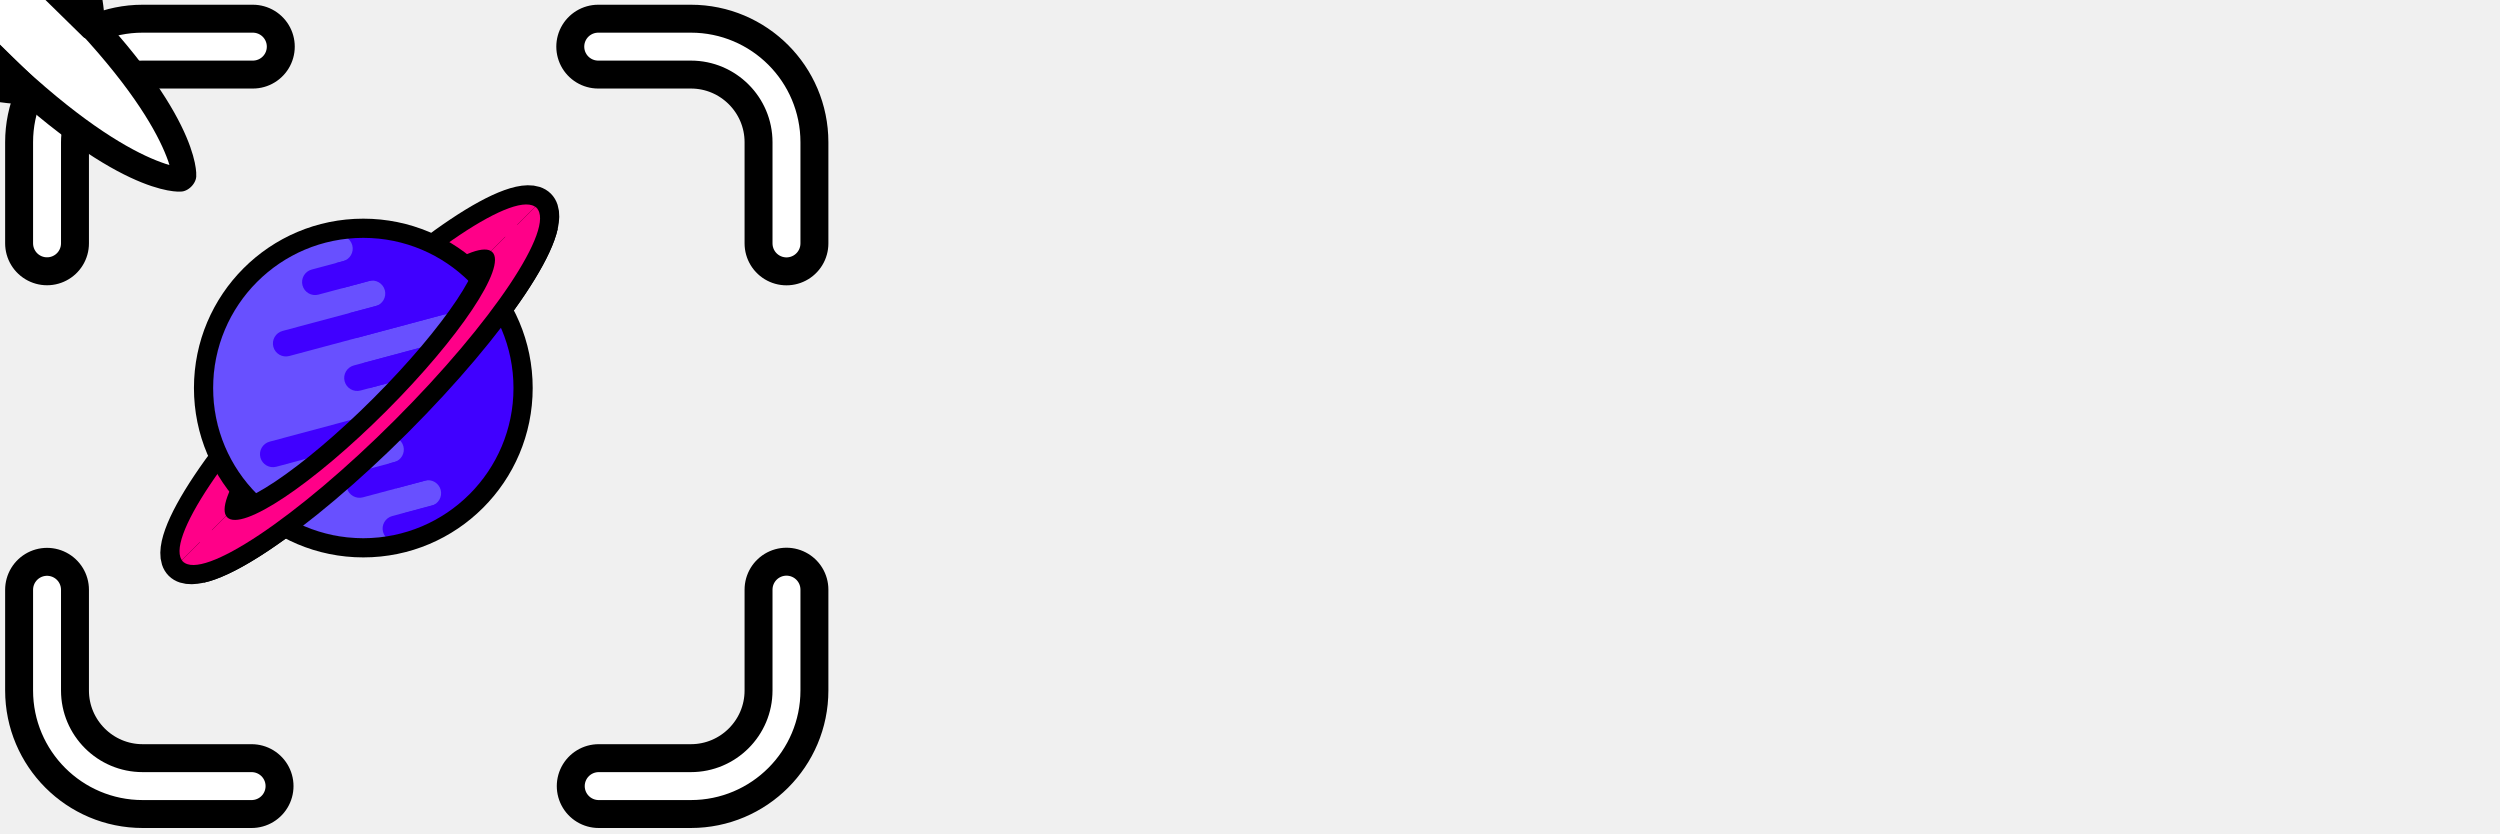
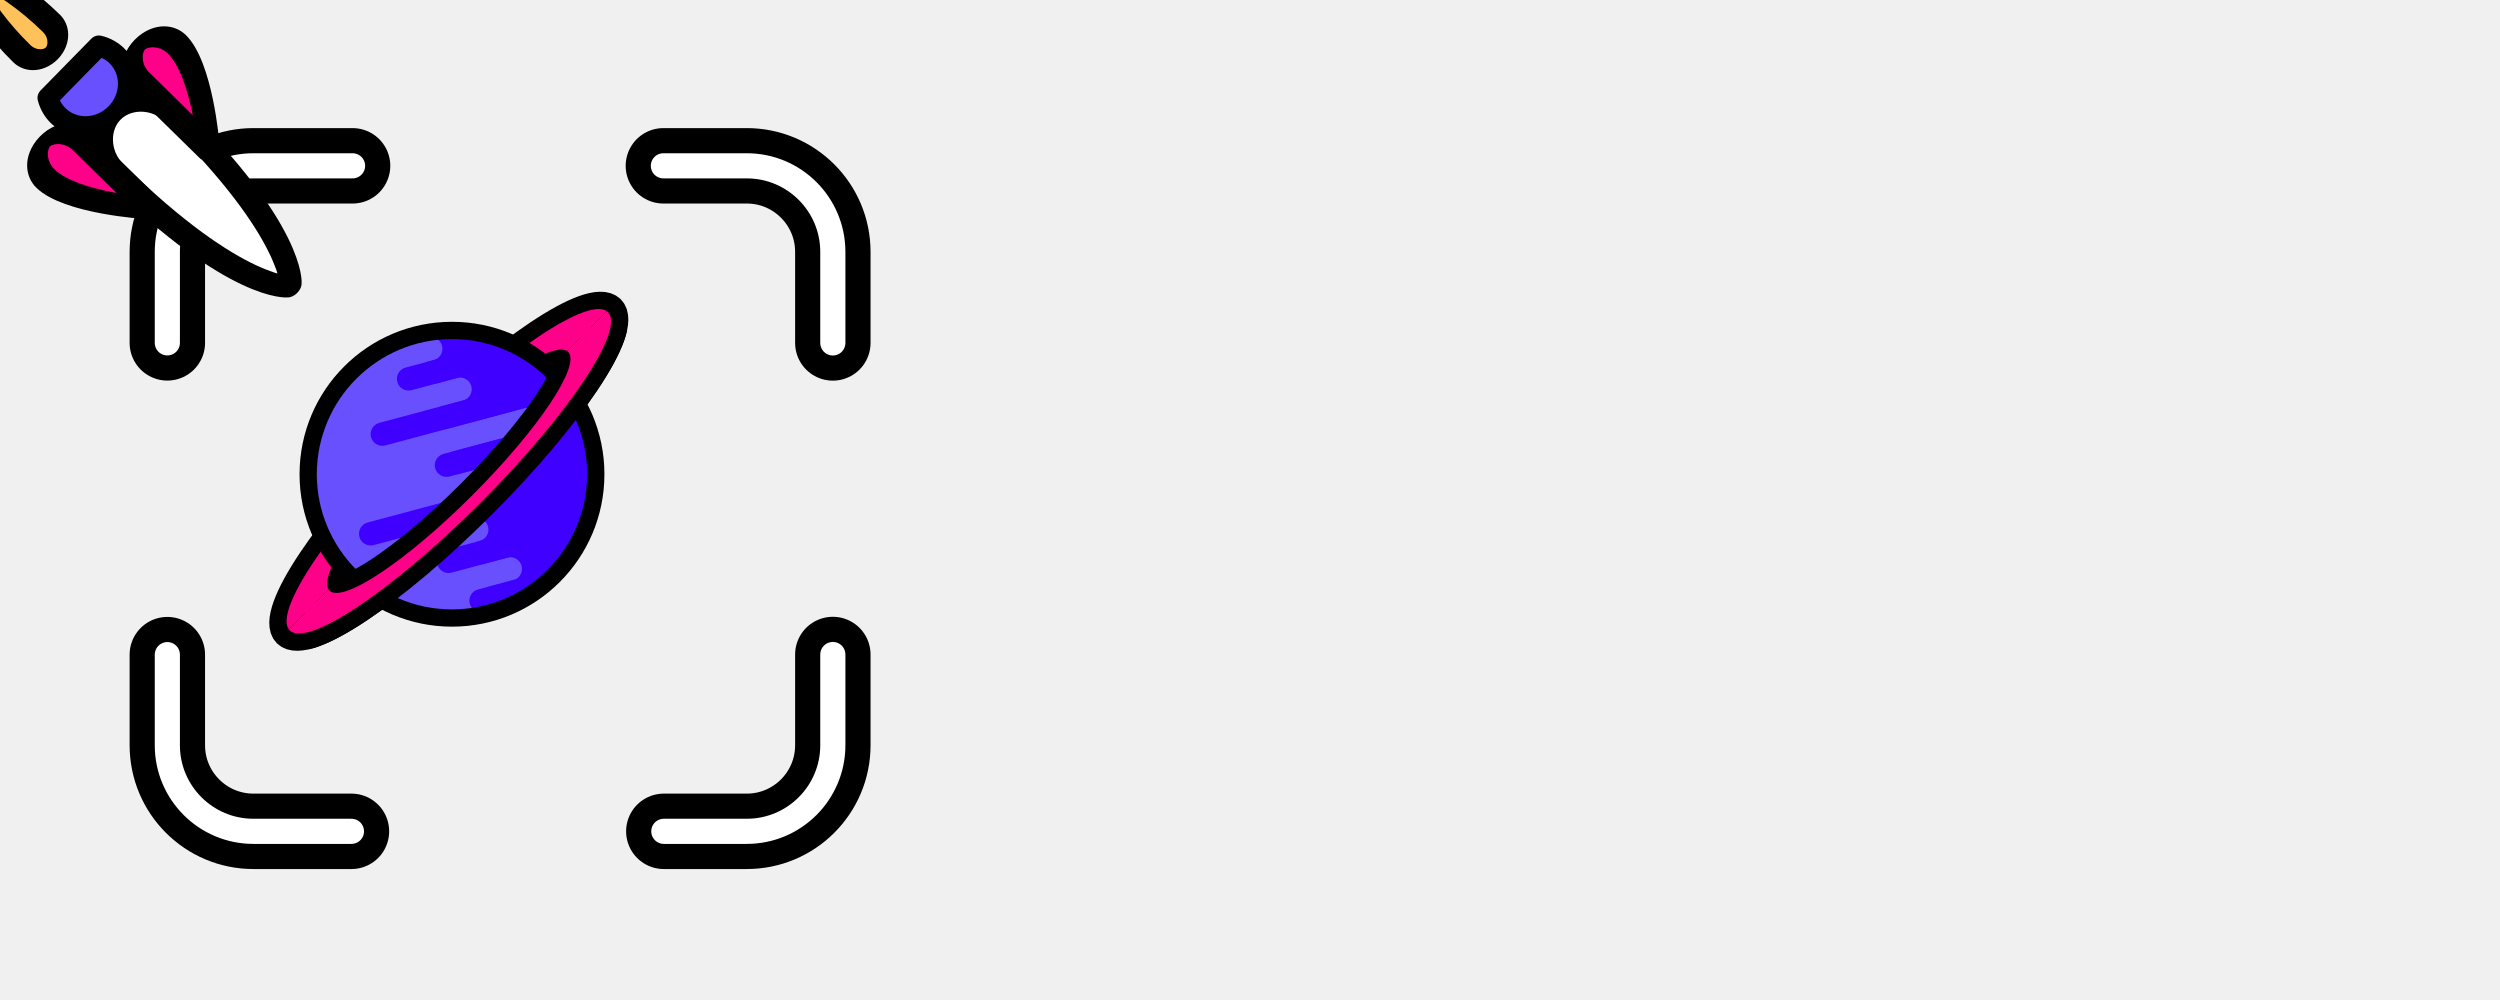
- <svg xmlns="http://www.w3.org/2000/svg" id="eNV8LJcXja21" viewBox="0 0 4500 1500" shape-rendering="geometricPrecision" text-rendering="geometricPrecision" project-id="47d1651bff2f4cfe832946c8a5be3cb8" export-id="50265fec888b4027b9f0845ed763babb" cached="false">
+ <svg xmlns="http://www.w3.org/2000/svg" id="eQiq1YW7EcX1" viewBox="-250 -250 5000 2000" shape-rendering="geometricPrecision" text-rendering="geometricPrecision" project-id="47d1651bff2f4cfe832946c8a5be3cb8" export-id="8a96a91c1ba44faba3ca839e7dad30db" cached="false">
  <style>
        
-         #eNV8LJcXja22 {
-             animation: eNV8LJcXja22_c_o 10000ms linear infinite normal forwards
-         }
- 
-         @keyframes eNV8LJcXja22_c_o {
-             0% {
-                 opacity: 0;
-                 animation-timing-function: step-end
+         #eQiq1YW7EcX2 {
+             animation: eQiq1YW7EcX2_c_o 10000ms linear infinite normal forwards
+         }
+ 
+         @keyframes eQiq1YW7EcX2_c_o {
+             0% {
+                 opacity: 0;
+                 animation-timing-function: step-end
+             }
+ 
+             25% {
+                 opacity: 0;
+                 animation-timing-function: cubic-bezier(0.42, 0, 0.58, 1)
            }

            30% {
                opacity: 1;
                animation-timing-function: step-end
            }

-             67.5% {
+             65% {
+                 opacity: 1;
+                 animation-timing-function: cubic-bezier(0.42, 0, 0.58, 1)
+             }
+ 
+             70% {
+                 opacity: 0;
+                 animation-timing-function: cubic-bezier(0.42, 0, 0.58, 1)
+             }
+ 
+             75% {
                opacity: 0
            }

            100% {
                opacity: 0
            }
        }

-         #eNV8LJcXja236 {
-             animation: eNV8LJcXja236_c_o 10000ms linear infinite normal forwards
-         }
- 
-         @keyframes eNV8LJcXja236_c_o {
-             0% {
-                 opacity: 0;
-                 animation-timing-function: step-end
+         #eQiq1YW7EcX36 {
+             animation: eQiq1YW7EcX36_c_o 10000ms linear infinite normal forwards
+         }
+ 
+         @keyframes eQiq1YW7EcX36_c_o {
+             0% {
+                 opacity: 0;
+                 animation-timing-function: step-end
+             }
+ 
+             15% {
+                 opacity: 0;
+                 animation-timing-function: cubic-bezier(0.42, 0, 0.58, 1)
            }

            20% {
                opacity: 1;
                animation-timing-function: step-end
            }

+             25% {
+                 opacity: 1;
+                 animation-timing-function: cubic-bezier(0.42, 0, 0.58, 1)
+             }
+ 
            30% {
                opacity: 0;
                animation-timing-function: step-end
            }

-             67.5% {
-                 opacity: 1;
-                 animation-timing-function: step-end
+             65% {
+                 opacity: 0;
+                 animation-timing-function: cubic-bezier(0.42, 0, 0.58, 1)
+             }
+ 
+             70% {
+                 opacity: 1;
+                 animation-timing-function: step-end
+             }
+ 
+             75% {
+                 opacity: 1;
+                 animation-timing-function: cubic-bezier(0.42, 0, 0.58, 1)
            }

            80% {
                opacity: 0
            }

            100% {
                opacity: 0
            }
        }

-         #eNV8LJcXja299_to {
-             animation: eNV8LJcXja299_to__to 10000ms linear infinite normal forwards
-         }
- 
-         @keyframes eNV8LJcXja299_to__to {
+         #eQiq1YW7EcX53_to {
+             animation: eQiq1YW7EcX53_to__to 10000ms linear infinite normal forwards
+         }
+ 
+         @keyframes eQiq1YW7EcX53_to__to {
+             0% {
+                 transform: translate(661.7963px, 707.5515px);
+                 animation-timing-function: cubic-bezier(0.42, 0, 0.58, 1)
+             }
+ 
+             60% {
+                 transform: translate(758.8229px, 770.6935px);
+                 animation-timing-function: cubic-bezier(0.42, 0, 0.58, 1)
+             }
+ 
+             100% {
+                 transform: translate(661.7963px, 707.5515px)
+             }
+         }
+ 
+         #eQiq1YW7EcX53_tr {
+             animation: eQiq1YW7EcX53_tr__tr 10000ms linear infinite normal forwards
+         }
+ 
+         @keyframes eQiq1YW7EcX53_tr__tr {
+             0% {
+                 transform: rotate(0deg);
+                 animation-timing-function: cubic-bezier(0.42, 0, 0.58, 1)
+             }
+ 
+             30% {
+                 transform: rotate(-4.086558deg);
+                 animation-timing-function: cubic-bezier(0.42, 0, 0.58, 1)
+             }
+ 
+             65% {
+                 transform: rotate(15.31206deg);
+                 animation-timing-function: cubic-bezier(0.42, 0, 0.58, 1)
+             }
+ 
+             100% {
+                 transform: rotate(0deg)
+             }
+         }
+ 
+         #eQiq1YW7EcX99_to {
+             animation: eQiq1YW7EcX99_to__to 10000ms linear infinite normal forwards
+         }
+ 
+         @keyframes eQiq1YW7EcX99_to__to {
            0% {
                offset-distance: 0%;
                animation-timing-function: cubic-bezier(0.445, 0.05, 0.55, 0.95)
            }

            50% {
                offset-distance: 50.087%;
                animation-timing-function: cubic-bezier(0.445, 0.05, 0.55, 0.95)
            }

            100% {
                offset-distance: 100%
            }
        }

-         #eNV8LJcXja299_tr {
-             animation: eNV8LJcXja299_tr__tr 10000ms linear infinite normal forwards
-         }
- 
-         @keyframes eNV8LJcXja299_tr__tr {
+         #eQiq1YW7EcX99_tr {
+             animation: eQiq1YW7EcX99_tr__tr 10000ms linear infinite normal forwards
+         }
+ 
+         @keyframes eQiq1YW7EcX99_tr__tr {
            0% {
                transform: rotate(134.4237deg)
            }

            50% {
                transform: rotate(-44.99999deg)
            }

            100% {
                transform: rotate(-225deg)
            }
        }

-         #eNV8LJcXja2104_ts {
-             animation: eNV8LJcXja2104_ts__ts 2000ms linear infinite normal forwards
-         }
- 
-         @keyframes eNV8LJcXja2104_ts__ts {
+         #eQiq1YW7EcX104_ts {
+             animation: eQiq1YW7EcX104_ts__ts 2000ms linear infinite normal forwards
+         }
+ 
+         @keyframes eQiq1YW7EcX104_ts__ts {
            0% {
                transform: translate(2398.155px, 988.8334px) rotate(180deg) scale(0.257452, 0.177652);
                animation-timing-function: cubic-bezier(0.445, 0.05, 0.55, 0.95)
            }

            5% {
                transform: translate(2398.155px, 988.8334px) rotate(180deg) scale(0.257452, 0.062055);
                animation-timing-function: cubic-bezier(0.445, 0.05, 0.55, 0.95)
            }

            12.5% {
                transform: translate(2398.155px, 988.8334px) rotate(180deg) scale(0.257452, 0.143944);
                animation-timing-function: cubic-bezier(0.445, 0.05, 0.55, 0.95)
            }

            20% {
                transform: translate(2398.155px, 988.8334px) rotate(180deg) scale(0.257452, 0.074551);
                animation-timing-function: cubic-bezier(0.445, 0.05, 0.55, 0.95)
            }

            25% {
                transform: translate(2398.155px, 988.8334px) rotate(180deg) scale(0.257452, 0.182468);
                animation-timing-function: cubic-bezier(0.445, 0.05, 0.55, 0.95)
            }

            32.5% {
                transform: translate(2398.155px, 988.8334px) rotate(180deg) scale(0.254627, 0.087549);
                animation-timing-function: cubic-bezier(0.445, 0.05, 0.55, 0.95)
            }

            37.5% {
                transform: translate(2398.155px, 988.8334px) rotate(180deg) scale(0.252743, 0.156603);
                animation-timing-function: cubic-bezier(0.445, 0.05, 0.55, 0.95)
            }

            45% {
                transform: translate(2398.155px, 988.8334px) rotate(180deg) scale(0.252743, 0.081665);
                animation-timing-function: cubic-bezier(0.445, 0.05, 0.55, 0.95)
            }

            50% {
                transform: translate(2398.155px, 988.8334px) rotate(180deg) scale(0.252743, 0.182632);
                animation-timing-function: cubic-bezier(0.445, 0.05, 0.55, 0.95)
            }

            55% {
                transform: translate(2398.155px, 988.8334px) rotate(180deg) scale(0.256411, 0.067342);
                animation-timing-function: cubic-bezier(0.445, 0.05, 0.55, 0.95)
            }

            62.5% {
                transform: translate(2398.155px, 988.8334px) rotate(180deg) scale(0.261913, 0.101595);
                animation-timing-function: cubic-bezier(0.445, 0.05, 0.55, 0.95)
            }

            70% {
                transform: translate(2398.155px, 988.8334px) rotate(180deg) scale(0.261913, 0.107539);
                animation-timing-function: cubic-bezier(0.445, 0.05, 0.55, 0.95)
            }

            75% {
                transform: translate(2398.155px, 988.8334px) rotate(180deg) scale(0.261913, 0.191089);
                animation-timing-function: cubic-bezier(0.445, 0.05, 0.55, 0.95)
            }

            82.5% {
                transform: translate(2398.155px, 988.8334px) rotate(180deg) scale(0.243315, 0.080355);
                animation-timing-function: cubic-bezier(0.445, 0.05, 0.55, 0.95)
            }

            87.5% {
                transform: translate(2398.155px, 988.8334px) rotate(180deg) scale(0.230916, 0.1102);
                animation-timing-function: cubic-bezier(0.445, 0.05, 0.55, 0.95)
            }

            95% {
                transform: translate(2398.155px, 988.8334px) rotate(180deg) scale(0.230916, 0.055205);
                animation-timing-function: cubic-bezier(0.445, 0.05, 0.55, 0.95)
            }

            100% {
                transform: translate(2398.155px, 988.8334px) rotate(180deg) scale(0.230916, 0.156275)
            }
        }

-         #eNV8LJcXja2116_tr {
-             animation: eNV8LJcXja2116_tr__tr 10000ms linear infinite normal forwards
-         }
- 
-         @keyframes eNV8LJcXja2116_tr__tr {
+         #eQiq1YW7EcX116_tr {
+             animation: eQiq1YW7EcX116_tr__tr 10000ms linear infinite normal forwards
+         }
+ 
+         @keyframes eQiq1YW7EcX116_tr__tr {
            0% {
                transform: translate(135.3378px, 207.0393px) rotate(720deg);
                animation-timing-function: cubic-bezier(0.415, 0.08, 0.115, 0.955)
            }

            100% {
                transform: translate(135.3378px, 207.0393px) rotate(345.974deg)
            }
        }

-         #eNV8LJcXja2116 {
-             animation: eNV8LJcXja2116_f_p 10000ms linear infinite normal forwards
-         }
- 
-         @keyframes eNV8LJcXja2116_f_p {
+         #eQiq1YW7EcX116 {
+             animation: eQiq1YW7EcX116_f_p 10000ms linear infinite normal forwards
+         }
+ 
+         @keyframes eQiq1YW7EcX116_f_p {
            0% {
                fill: #d2dbed
            }

            100% {
                fill: #d2dbec
            }
        }

-         #eNV8LJcXja2117_tr {
-             animation: eNV8LJcXja2117_tr__tr 10000ms linear infinite normal forwards
-         }
- 
-         @keyframes eNV8LJcXja2117_tr__tr {
+         #eQiq1YW7EcX117_tr {
+             animation: eQiq1YW7EcX117_tr__tr 10000ms linear infinite normal forwards
+         }
+ 
+         @keyframes eQiq1YW7EcX117_tr__tr {
            0% {
                transform: translate(11.12px, 29.9px) rotate(-720deg);
                animation-timing-function: cubic-bezier(0.415, 0.08, 0.115, 0.955)
            }

            100% {
                transform: translate(11.12px, 29.9px) rotate(-345.974deg)
            }
        }
        
    </style>
-   <g id="eNV8LJcXja22" transform="matrix(1.206877 0 0 1.206894 2834.665-168.5153)" opacity="0" clip-rule="evenodd">
+   <g id="eQiq1YW7EcX2" transform="matrix(1.206877 0 0 1.206894 2834.665-168.5153)" opacity="0" clip-rule="evenodd">
    <g transform="translate(-153.496-310.113)" clip-rule="evenodd">
      <path d="M1181.82,519.29h138.2c78.71,0,142.6,63.896,142.6,142.598v150.897" clip-rule="evenodd" fill="none" fill-rule="evenodd" stroke="#000" stroke-width="125" stroke-linecap="round" stroke-linejoin="round" stroke-miterlimit="1.5" />
    </g>
    <g transform="translate(-153.496-310.113)" clip-rule="evenodd">
      <path d="M1462.62,1329.12v150.42c0,78.7-63.89,142.6-142.6,142.6h-137.48" clip-rule="evenodd" fill="none" fill-rule="evenodd" stroke="#000" stroke-width="125" stroke-linecap="round" stroke-linejoin="round" stroke-miterlimit="1.5" />
    </g>
    <g transform="translate(-153.496-310.113)" clip-rule="evenodd">
      <path d="M664.88,1622.14h-162.506c-78.702,0-142.598-63.9-142.598-142.6v-150.21" clip-rule="evenodd" fill="none" fill-rule="evenodd" stroke="#000" stroke-width="125" stroke-linecap="round" stroke-linejoin="round" stroke-miterlimit="1.5" />
    </g>
    <g transform="translate(-153.496-310.113)" clip-rule="evenodd">
      <path d="M359.776,812.682v-150.794c0-78.702,63.896-142.598,142.598-142.598h164.36" clip-rule="evenodd" fill="none" fill-rule="evenodd" stroke="#000" stroke-width="125" stroke-linecap="round" stroke-linejoin="round" stroke-miterlimit="1.5" />
    </g>
    <g transform="translate(-153.496-310.113)" clip-rule="evenodd">
      <path d="M1181.82,519.29h138.2c78.71,0,142.6,63.896,142.6,142.598v150.897" clip-rule="evenodd" fill="none" fill-rule="evenodd" stroke="#fff" stroke-width="41.67" stroke-linecap="round" stroke-linejoin="round" stroke-miterlimit="1.5" />
    </g>
    <g transform="translate(-153.496-310.113)" clip-rule="evenodd">
      <path d="M1462.62,1329.12v150.42c0,78.7-63.89,142.6-142.6,142.6h-137.48" clip-rule="evenodd" fill="none" fill-rule="evenodd" stroke="#fff" stroke-width="41.67" stroke-linecap="round" stroke-linejoin="round" stroke-miterlimit="1.5" />
    </g>
    <g transform="translate(-153.496-310.113)" clip-rule="evenodd">
      <path d="M664.88,1622.14h-162.506c-78.702,0-142.598-63.9-142.598-142.6v-150.21" clip-rule="evenodd" fill="none" fill-rule="evenodd" stroke="#fff" stroke-width="41.67" stroke-linecap="round" stroke-linejoin="round" stroke-miterlimit="1.5" />
    </g>
    <g transform="translate(-153.496-310.113)" clip-rule="evenodd">
      <path d="M359.776,812.682v-150.794c0-78.702,63.896-142.598,142.598-142.598h164.36" clip-rule="evenodd" fill="none" fill-rule="evenodd" stroke="#fff" stroke-width="41.67" stroke-linecap="round" stroke-linejoin="round" stroke-miterlimit="1.5" />
    </g>
  </g>
-   <g transform="matrix(1.206877 0 0 1.206894-164.2843-168.5154)" clip-rule="evenodd">
+   <g transform="matrix(1.206877 0 0 1.206894-164.2843-170.8187)" clip-rule="evenodd">
    <g transform="translate(-153.496-310.113)" clip-rule="evenodd">
      <path d="M1181.82,519.29h138.2c78.71,0,142.6,63.896,142.6,142.598v150.897" clip-rule="evenodd" fill="none" fill-rule="evenodd" stroke="#000" stroke-width="125" stroke-linecap="round" stroke-linejoin="round" stroke-miterlimit="1.5" />
    </g>
    <g transform="translate(-153.496-310.113)" clip-rule="evenodd">
      <path d="M1462.62,1329.12v150.42c0,78.7-63.89,142.6-142.6,142.6h-137.48" clip-rule="evenodd" fill="none" fill-rule="evenodd" stroke="#000" stroke-width="125" stroke-linecap="round" stroke-linejoin="round" stroke-miterlimit="1.5" />
    </g>
    <g transform="translate(-153.496-310.113)" clip-rule="evenodd">
      <path d="M664.88,1622.14h-162.506c-78.702,0-142.598-63.9-142.598-142.6v-150.21" clip-rule="evenodd" fill="none" fill-rule="evenodd" stroke="#000" stroke-width="125" stroke-linecap="round" stroke-linejoin="round" stroke-miterlimit="1.5" />
    </g>
    <g transform="translate(-153.496-310.113)" clip-rule="evenodd">
      <path d="M359.776,812.682v-150.794c0-78.702,63.896-142.598,142.598-142.598h164.36" clip-rule="evenodd" fill="none" fill-rule="evenodd" stroke="#000" stroke-width="125" stroke-linecap="round" stroke-linejoin="round" stroke-miterlimit="1.5" />
    </g>
    <g transform="translate(-153.496-310.113)" clip-rule="evenodd">
      <path d="M1181.82,519.29h138.2c78.71,0,142.6,63.896,142.6,142.598v150.897" clip-rule="evenodd" fill="none" fill-rule="evenodd" stroke="#fff" stroke-width="41.67" stroke-linecap="round" stroke-linejoin="round" stroke-miterlimit="1.5" />
    </g>
    <g transform="translate(-153.496-310.113)" clip-rule="evenodd">
      <path d="M1462.62,1329.12v150.42c0,78.7-63.89,142.6-142.6,142.6h-137.48" clip-rule="evenodd" fill="none" fill-rule="evenodd" stroke="#fff" stroke-width="41.67" stroke-linecap="round" stroke-linejoin="round" stroke-miterlimit="1.5" />
    </g>
    <g transform="translate(-153.496-310.113)" clip-rule="evenodd">
      <path d="M664.88,1622.14h-162.506c-78.702,0-142.598-63.9-142.598-142.6v-150.21" clip-rule="evenodd" fill="none" fill-rule="evenodd" stroke="#fff" stroke-width="41.67" stroke-linecap="round" stroke-linejoin="round" stroke-miterlimit="1.5" />
    </g>
    <g transform="translate(-153.496-310.113)" clip-rule="evenodd">
      <path d="M359.776,812.682v-150.794c0-78.702,63.896-142.598,142.598-142.598h164.36" clip-rule="evenodd" fill="none" fill-rule="evenodd" stroke="#fff" stroke-width="41.67" stroke-linecap="round" stroke-linejoin="round" stroke-miterlimit="1.5" />
    </g>
  </g>
-   <g id="eNV8LJcXja236" transform="matrix(1.206877 0 0 1.206894 1335.321-167.9659)" opacity="0" clip-rule="evenodd">
+   <g id="eQiq1YW7EcX36" transform="matrix(1.206877 0 0 1.206894 1335.321-167.9659)" opacity="0" clip-rule="evenodd">
    <g transform="translate(-153.496-310.113)" clip-rule="evenodd">
      <path d="M1181.82,519.29h138.2c78.71,0,142.6,63.896,142.6,142.598v150.897" clip-rule="evenodd" fill="none" fill-rule="evenodd" stroke="#000" stroke-width="125" stroke-linecap="round" stroke-linejoin="round" stroke-miterlimit="1.5" />
    </g>
    <g transform="translate(-153.496-310.113)" clip-rule="evenodd">
      <path d="M1462.62,1329.12v150.42c0,78.7-63.89,142.6-142.6,142.6h-137.48" clip-rule="evenodd" fill="none" fill-rule="evenodd" stroke="#000" stroke-width="125" stroke-linecap="round" stroke-linejoin="round" stroke-miterlimit="1.5" />
    </g>
    <g transform="translate(-153.496-310.113)" clip-rule="evenodd">
      <path d="M664.88,1622.14h-162.506c-78.702,0-142.598-63.9-142.598-142.6v-150.21" clip-rule="evenodd" fill="none" fill-rule="evenodd" stroke="#000" stroke-width="125" stroke-linecap="round" stroke-linejoin="round" stroke-miterlimit="1.5" />
    </g>
    <g transform="translate(-153.496-310.113)" clip-rule="evenodd">
      <path d="M359.776,812.682v-150.794c0-78.702,63.896-142.598,142.598-142.598h164.36" clip-rule="evenodd" fill="none" fill-rule="evenodd" stroke="#000" stroke-width="125" stroke-linecap="round" stroke-linejoin="round" stroke-miterlimit="1.5" />
    </g>
    <g transform="translate(-153.496-310.113)" clip-rule="evenodd">
      <path d="M1181.82,519.29h138.2c78.71,0,142.6,63.896,142.6,142.598v150.897" clip-rule="evenodd" fill="none" fill-rule="evenodd" stroke="#fff" stroke-width="41.67" stroke-linecap="round" stroke-linejoin="round" stroke-miterlimit="1.5" />
    </g>
    <g transform="translate(-153.496-310.113)" clip-rule="evenodd">
      <path d="M1462.62,1329.12v150.42c0,78.7-63.89,142.6-142.6,142.6h-137.48" clip-rule="evenodd" fill="none" fill-rule="evenodd" stroke="#fff" stroke-width="41.67" stroke-linecap="round" stroke-linejoin="round" stroke-miterlimit="1.5" />
    </g>
    <g transform="translate(-153.496-310.113)" clip-rule="evenodd">
      <path d="M664.88,1622.14h-162.506c-78.702,0-142.598-63.9-142.598-142.6v-150.21" clip-rule="evenodd" fill="none" fill-rule="evenodd" stroke="#fff" stroke-width="41.67" stroke-linecap="round" stroke-linejoin="round" stroke-miterlimit="1.5" />
    </g>
    <g transform="translate(-153.496-310.113)" clip-rule="evenodd">
      <path d="M359.776,812.682v-150.794c0-78.702,63.896-142.598,142.598-142.598h164.36" clip-rule="evenodd" fill="none" fill-rule="evenodd" stroke="#fff" stroke-width="41.67" stroke-linecap="round" stroke-linejoin="round" stroke-miterlimit="1.5" />
    </g>
  </g>
-   <g transform="matrix(.829422 0 0 0.829422 26.2639 60.51165)" clip-rule="evenodd">
-     <g transform="matrix(-2.74187 2.74187-2.4602-2.4602 6184.26 1039.95)" clip-rule="evenodd">
-       <path d="M940.441,1130.07c77.229,0,139.929,13.9,139.929,31.03c0,17.12-62.7,31.03-139.929,31.03-77.226,0-139.923-13.91-139.923-31.03c0-17.13,62.697-31.03,139.923-31.03Zm0,7.75c57.92,0,104.939,10.43,104.939,23.28c0,12.84-47.019,23.27-104.939,23.27-57.919,0-104.942-10.43-104.942-23.27c0-12.85,47.023-23.28,104.942-23.28Z" clip-rule="evenodd" fill="none" fill-rule="evenodd" stroke="#000" stroke-width="22.62" stroke-linecap="round" stroke-linejoin="round" stroke-miterlimit="1.5" />
-       <path d="M940.441,1130.07c77.229,0,139.929,13.9,139.929,31.03c0,17.12-62.7,31.03-139.929,31.03-77.226,0-139.923-13.91-139.923-31.03c0-17.13,62.697-31.03,139.923-31.03Zm0,7.75c57.92,0,104.939,10.43,104.939,23.28c0,12.84-47.019,23.27-104.939,23.27-57.919,0-104.942-10.43-104.942-23.27c0-12.85,47.023-23.28,104.942-23.28Z" clip-rule="evenodd" fill="#f08" fill-rule="evenodd" stroke-linecap="round" stroke-linejoin="round" stroke-miterlimit="1.5" />
-     </g>
-     <g transform="translate(-148.08-316.514)" clip-rule="evenodd">
-       <g clip-path="url(#eNV8LJcXja288)" clip-rule="evenodd">
-         <g>
-           <g transform="matrix(.965926-.258819 0.258819 0.965926 342.172-37.5407)" clip-rule="evenodd">
-             <rect width="379.47" height="839.249" rx="0" ry="0" transform="translate(260.373 831.503)" clip-rule="evenodd" fill="#4000ff" fill-rule="evenodd" stroke-linecap="round" stroke-linejoin="round" stroke-miterlimit="1.5" />
-           </g>
-           <g transform="matrix(1.03254-.276668 0.271138 1.0119-130.694 508.671)" clip-rule="evenodd">
-             <path d="M849.43,496.241c0,14.84-11.808,26.888-26.352,26.888h-421.928c-14.544,0-26.352-12.048-26.352-26.888c0-14.841,11.808-26.889,26.352-26.889h421.928c14.544,0,26.352,12.048,26.352,26.889Z" clip-rule="evenodd" fill="#6850ff" fill-rule="evenodd" stroke-linecap="round" stroke-linejoin="round" stroke-miterlimit="1.5" />
-           </g>
-           <g transform="matrix(1.03254-.276668 0.271138 1.0119-60.0536 606.207)" clip-rule="evenodd">
-             <path d="M849.43,496.241c0,14.84-11.808,26.888-26.352,26.888h-421.928c-14.544,0-26.352-12.048-26.352-26.888c0-14.841,11.808-26.889,26.352-26.889h421.928c14.544,0,26.352,12.048,26.352,26.889Z" clip-rule="evenodd" fill="#6850ff" fill-rule="evenodd" stroke-linecap="round" stroke-linejoin="round" stroke-miterlimit="1.5" />
-           </g>
-           <g transform="matrix(1.03254-.276668 0.271138 1.0119 102.564 678.964)" clip-rule="evenodd">
-             <path d="M849.43,496.241c0,14.84-11.808,26.888-26.352,26.888h-421.928c-14.544,0-26.352-12.048-26.352-26.888c0-14.841,11.808-26.889,26.352-26.889h421.928c14.544,0,26.352,12.048,26.352,26.889Z" clip-rule="evenodd" fill="#6850ff" fill-rule="evenodd" stroke-linecap="round" stroke-linejoin="round" stroke-miterlimit="1.5" />
-           </g>
-           <g transform="matrix(1.03254-.276668 0.271138 1.0119 61.1638 806.414)" clip-rule="evenodd">
-             <path d="M849.43,496.241c0,14.84-11.808,26.888-26.352,26.888h-421.928c-14.544,0-26.352-12.048-26.352-26.888c0-14.841,11.808-26.889,26.352-26.889h421.928c14.544,0,26.352,12.048,26.352,26.889Z" clip-rule="evenodd" fill="#6850ff" fill-rule="evenodd" stroke-linecap="round" stroke-linejoin="round" stroke-miterlimit="1.5" />
-           </g>
-           <g transform="matrix(1.03254-.276668 0.271138 1.0119-19.7894 944.795)" clip-rule="evenodd">
-             <path d="M849.43,496.241c0,14.84-11.808,26.888-26.352,26.888h-421.928c-14.544,0-26.352-12.048-26.352-26.888c0-14.841,11.808-26.889,26.352-26.889h421.928c14.544,0,26.352,12.048,26.352,26.889Z" clip-rule="evenodd" fill="#6850ff" fill-rule="evenodd" stroke-linecap="round" stroke-linejoin="round" stroke-miterlimit="1.5" />
-           </g>
-           <g transform="matrix(1.03254-.276668 0.271138 1.0119 61.1334 1039.49)" clip-rule="evenodd">
-             <path d="M849.43,496.241c0,14.84-11.808,26.888-26.352,26.888h-421.928c-14.544,0-26.352-12.048-26.352-26.888c0-14.841,11.808-26.889,26.352-26.889h421.928c14.544,0,26.352,12.048,26.352,26.889Z" clip-rule="evenodd" fill="#6850ff" fill-rule="evenodd" stroke-linecap="round" stroke-linejoin="round" stroke-miterlimit="1.5" />
-           </g>
-           <g transform="matrix(.965926-.258819 0.258819 0.965926-23.0881 46.7874)" clip-rule="evenodd">
-             <rect width="379.47" height="839.249" rx="0" ry="0" transform="translate(260.373 831.503)" clip-rule="evenodd" fill="#6850ff" fill-rule="evenodd" stroke-linecap="round" stroke-linejoin="round" stroke-miterlimit="1.5" />
-           </g>
-           <g transform="matrix(1.03254-.276668 0.271138 1.0119 251.401 464.56)" clip-rule="evenodd">
-             <path d="M849.43,496.241c0,14.84-11.808,26.888-26.352,26.888h-421.928c-14.544,0-26.352-12.048-26.352-26.888c0-14.841,11.808-26.889,26.352-26.889h421.928c14.544,0,26.352,12.048,26.352,26.889Z" clip-rule="evenodd" fill="#4000ff" fill-rule="evenodd" stroke-linecap="round" stroke-linejoin="round" stroke-miterlimit="1.5" />
-           </g>
-           <g transform="matrix(1.12296-.300895 0.271138 1.0119 154.223 606.889)" clip-rule="evenodd">
-             <path d="M849.43,496.241c0,14.84-10.857,26.888-24.23,26.888h-426.172c-13.373,0-24.23-12.048-24.23-26.888c0-14.841,10.857-26.889,24.23-26.889h426.172c13.373,0,24.23,12.048,24.23,26.889Z" clip-rule="evenodd" fill="#4000ff" fill-rule="evenodd" stroke-linecap="round" stroke-linejoin="round" stroke-miterlimit="1.5" />
-           </g>
-           <g transform="matrix(1.03254-.276668 0.271138 1.0119 342.799 672.687)" clip-rule="evenodd">
-             <path d="M849.43,496.241c0,14.84-11.808,26.888-26.352,26.888h-421.928c-14.544,0-26.352-12.048-26.352-26.888c0-14.841,11.808-26.889,26.352-26.889h421.928c14.544,0,26.352,12.048,26.352,26.889Z" clip-rule="evenodd" fill="#4000ff" fill-rule="evenodd" stroke-linecap="round" stroke-linejoin="round" stroke-miterlimit="1.5" />
-           </g>
-           <g transform="matrix(1.03254-.276668 0.271138 1.0119 160.015 838.089)" clip-rule="evenodd">
-             <path d="M849.43,496.241c0,14.84-11.808,26.888-26.352,26.888h-421.928c-14.544,0-26.352-12.048-26.352-26.888c0-14.841,11.808-26.889,26.352-26.889h421.928c14.544,0,26.352,12.048,26.352,26.889Z" clip-rule="evenodd" fill="#4000ff" fill-rule="evenodd" stroke-linecap="round" stroke-linejoin="round" stroke-miterlimit="1.5" />
-           </g>
-           <g transform="matrix(1.03254-.276668 0.271138 1.0119 347.829 904.523)" clip-rule="evenodd">
-             <path d="M849.43,496.241c0,14.84-11.808,26.888-26.352,26.888h-421.928c-14.544,0-26.352-12.048-26.352-26.888c0-14.841,11.808-26.889,26.352-26.889h421.928c14.544,0,26.352,12.048,26.352,26.889Z" clip-rule="evenodd" fill="#4000ff" fill-rule="evenodd" stroke-linecap="round" stroke-linejoin="round" stroke-miterlimit="1.5" />
-           </g>
-           <g transform="matrix(1.03254-.276668 0.271138 1.0119 426.161 999.507)" clip-rule="evenodd">
-             <path d="M849.43,496.241c0,14.84-11.808,26.888-26.352,26.888h-421.928c-14.544,0-26.352-12.048-26.352-26.888c0-14.841,11.808-26.889,26.352-26.889h421.928c14.544,0,26.352,12.048,26.352,26.889Z" clip-rule="evenodd" fill="#4000ff" fill-rule="evenodd" stroke-linecap="round" stroke-linejoin="round" stroke-miterlimit="1.5" />
-           </g>
-         </g>
-         <clipPath id="eNV8LJcXja288">
-           <circle r="327.448" transform="translate(905.121 1085.44)" clip-rule="evenodd" fill-rule="evenodd" stroke-linecap="round" stroke-linejoin="round" stroke-miterlimit="1.5" />
-         </clipPath>
-       </g>
-     </g>
-     <g transform="matrix(.979344 0 0 0.979344-125.879-308.386)" clip-rule="evenodd">
-       <circle r="354.041" transform="translate(901.295 1100.26)" clip-rule="evenodd" fill="none" fill-rule="evenodd" stroke="#000" stroke-width="42.55" stroke-linecap="round" stroke-linejoin="round" stroke-miterlimit="1.5" />
-     </g>
-     <g transform="matrix(-2.74187 2.74187-2.4602-2.4602 6184.26 1039.95)" clip-rule="evenodd">
-       <g clip-path="url(#eNV8LJcXja297)" clip-rule="evenodd">
-         <g>
+   <g id="eQiq1YW7EcX53_to" transform="translate(661.7963,707.5515)">
+     <g id="eQiq1YW7EcX53_tr" transform="rotate(0)">
+       <g transform="scale(0.829422,0.829422) translate(-766.2353,-780.1094)" clip-rule="evenodd">
+         <g transform="matrix(-2.74187 2.74187-2.4602-2.4602 6184.26 1039.95)" clip-rule="evenodd">
          <path d="M940.441,1130.07c77.229,0,139.929,13.9,139.929,31.03c0,17.12-62.7,31.03-139.929,31.03-77.226,0-139.923-13.91-139.923-31.03c0-17.13,62.697-31.03,139.923-31.03Zm0,7.75c57.92,0,104.939,10.43,104.939,23.28c0,12.84-47.019,23.27-104.939,23.27-57.919,0-104.942-10.43-104.942-23.27c0-12.85,47.023-23.28,104.942-23.28Z" clip-rule="evenodd" fill="none" fill-rule="evenodd" stroke="#000" stroke-width="22.62" stroke-linecap="round" stroke-linejoin="round" stroke-miterlimit="1.5" />
          <path d="M940.441,1130.07c77.229,0,139.929,13.9,139.929,31.03c0,17.12-62.7,31.03-139.929,31.03-77.226,0-139.923-13.91-139.923-31.03c0-17.13,62.697-31.03,139.923-31.03Zm0,7.75c57.92,0,104.939,10.43,104.939,23.28c0,12.84-47.019,23.27-104.939,23.27-57.919,0-104.942-10.43-104.942-23.27c0-12.85,47.023-23.28,104.942-23.28Z" clip-rule="evenodd" fill="#f08" fill-rule="evenodd" stroke-linecap="round" stroke-linejoin="round" stroke-miterlimit="1.5" />
        </g>
-         <clipPath id="eNV8LJcXja297">
-           <rect width="279.848" height="90.426" rx="0" ry="0" transform="translate(800.518 1071.74)" clip-rule="evenodd" fill-rule="evenodd" stroke-linecap="round" stroke-linejoin="round" stroke-miterlimit="1.5" />
-         </clipPath>
+         <g transform="translate(-148.08-316.514)" clip-rule="evenodd">
+           <g clip-path="url(#eQiq1YW7EcX88)" clip-rule="evenodd">
+             <g>
+               <g transform="matrix(.965926-.258819 0.258819 0.965926 342.172-37.5407)" clip-rule="evenodd">
+                 <rect width="379.47" height="839.249" rx="0" ry="0" transform="translate(260.373 831.503)" clip-rule="evenodd" fill="#4000ff" fill-rule="evenodd" stroke-linecap="round" stroke-linejoin="round" stroke-miterlimit="1.5" />
+               </g>
+               <g transform="matrix(1.03254-.276668 0.271138 1.0119-130.694 508.671)" clip-rule="evenodd">
+                 <path d="M849.43,496.241c0,14.84-11.808,26.888-26.352,26.888h-421.928c-14.544,0-26.352-12.048-26.352-26.888c0-14.841,11.808-26.889,26.352-26.889h421.928c14.544,0,26.352,12.048,26.352,26.889Z" clip-rule="evenodd" fill="#6850ff" fill-rule="evenodd" stroke-linecap="round" stroke-linejoin="round" stroke-miterlimit="1.5" />
+               </g>
+               <g transform="matrix(1.03254-.276668 0.271138 1.0119-60.0536 606.207)" clip-rule="evenodd">
+                 <path d="M849.43,496.241c0,14.84-11.808,26.888-26.352,26.888h-421.928c-14.544,0-26.352-12.048-26.352-26.888c0-14.841,11.808-26.889,26.352-26.889h421.928c14.544,0,26.352,12.048,26.352,26.889Z" clip-rule="evenodd" fill="#6850ff" fill-rule="evenodd" stroke-linecap="round" stroke-linejoin="round" stroke-miterlimit="1.5" />
+               </g>
+               <g transform="matrix(1.03254-.276668 0.271138 1.0119 102.564 678.964)" clip-rule="evenodd">
+                 <path d="M849.43,496.241c0,14.84-11.808,26.888-26.352,26.888h-421.928c-14.544,0-26.352-12.048-26.352-26.888c0-14.841,11.808-26.889,26.352-26.889h421.928c14.544,0,26.352,12.048,26.352,26.889Z" clip-rule="evenodd" fill="#6850ff" fill-rule="evenodd" stroke-linecap="round" stroke-linejoin="round" stroke-miterlimit="1.5" />
+               </g>
+               <g transform="matrix(1.03254-.276668 0.271138 1.0119 61.1638 806.414)" clip-rule="evenodd">
+                 <path d="M849.43,496.241c0,14.84-11.808,26.888-26.352,26.888h-421.928c-14.544,0-26.352-12.048-26.352-26.888c0-14.841,11.808-26.889,26.352-26.889h421.928c14.544,0,26.352,12.048,26.352,26.889Z" clip-rule="evenodd" fill="#6850ff" fill-rule="evenodd" stroke-linecap="round" stroke-linejoin="round" stroke-miterlimit="1.5" />
+               </g>
+               <g transform="matrix(1.03254-.276668 0.271138 1.0119-19.7894 944.795)" clip-rule="evenodd">
+                 <path d="M849.43,496.241c0,14.84-11.808,26.888-26.352,26.888h-421.928c-14.544,0-26.352-12.048-26.352-26.888c0-14.841,11.808-26.889,26.352-26.889h421.928c14.544,0,26.352,12.048,26.352,26.889Z" clip-rule="evenodd" fill="#6850ff" fill-rule="evenodd" stroke-linecap="round" stroke-linejoin="round" stroke-miterlimit="1.5" />
+               </g>
+               <g transform="matrix(1.03254-.276668 0.271138 1.0119 61.1334 1039.49)" clip-rule="evenodd">
+                 <path d="M849.43,496.241c0,14.84-11.808,26.888-26.352,26.888h-421.928c-14.544,0-26.352-12.048-26.352-26.888c0-14.841,11.808-26.889,26.352-26.889h421.928c14.544,0,26.352,12.048,26.352,26.889Z" clip-rule="evenodd" fill="#6850ff" fill-rule="evenodd" stroke-linecap="round" stroke-linejoin="round" stroke-miterlimit="1.5" />
+               </g>
+               <g transform="matrix(.965926-.258819 0.258819 0.965926-23.0881 46.7874)" clip-rule="evenodd">
+                 <rect width="379.47" height="839.249" rx="0" ry="0" transform="translate(260.373 831.503)" clip-rule="evenodd" fill="#6850ff" fill-rule="evenodd" stroke-linecap="round" stroke-linejoin="round" stroke-miterlimit="1.5" />
+               </g>
+               <g transform="matrix(1.03254-.276668 0.271138 1.0119 251.401 464.56)" clip-rule="evenodd">
+                 <path d="M849.43,496.241c0,14.84-11.808,26.888-26.352,26.888h-421.928c-14.544,0-26.352-12.048-26.352-26.888c0-14.841,11.808-26.889,26.352-26.889h421.928c14.544,0,26.352,12.048,26.352,26.889Z" clip-rule="evenodd" fill="#4000ff" fill-rule="evenodd" stroke-linecap="round" stroke-linejoin="round" stroke-miterlimit="1.5" />
+               </g>
+               <g transform="matrix(1.12296-.300895 0.271138 1.0119 154.223 606.889)" clip-rule="evenodd">
+                 <path d="M849.43,496.241c0,14.84-10.857,26.888-24.23,26.888h-426.172c-13.373,0-24.23-12.048-24.23-26.888c0-14.841,10.857-26.889,24.23-26.889h426.172c13.373,0,24.23,12.048,24.23,26.889Z" clip-rule="evenodd" fill="#4000ff" fill-rule="evenodd" stroke-linecap="round" stroke-linejoin="round" stroke-miterlimit="1.5" />
+               </g>
+               <g transform="matrix(1.03254-.276668 0.271138 1.0119 342.799 672.687)" clip-rule="evenodd">
+                 <path d="M849.43,496.241c0,14.84-11.808,26.888-26.352,26.888h-421.928c-14.544,0-26.352-12.048-26.352-26.888c0-14.841,11.808-26.889,26.352-26.889h421.928c14.544,0,26.352,12.048,26.352,26.889Z" clip-rule="evenodd" fill="#4000ff" fill-rule="evenodd" stroke-linecap="round" stroke-linejoin="round" stroke-miterlimit="1.5" />
+               </g>
+               <g transform="matrix(1.03254-.276668 0.271138 1.0119 160.015 838.089)" clip-rule="evenodd">
+                 <path d="M849.43,496.241c0,14.84-11.808,26.888-26.352,26.888h-421.928c-14.544,0-26.352-12.048-26.352-26.888c0-14.841,11.808-26.889,26.352-26.889h421.928c14.544,0,26.352,12.048,26.352,26.889Z" clip-rule="evenodd" fill="#4000ff" fill-rule="evenodd" stroke-linecap="round" stroke-linejoin="round" stroke-miterlimit="1.5" />
+               </g>
+               <g transform="matrix(1.03254-.276668 0.271138 1.0119 347.829 904.523)" clip-rule="evenodd">
+                 <path d="M849.43,496.241c0,14.84-11.808,26.888-26.352,26.888h-421.928c-14.544,0-26.352-12.048-26.352-26.888c0-14.841,11.808-26.889,26.352-26.889h421.928c14.544,0,26.352,12.048,26.352,26.889Z" clip-rule="evenodd" fill="#4000ff" fill-rule="evenodd" stroke-linecap="round" stroke-linejoin="round" stroke-miterlimit="1.5" />
+               </g>
+               <g transform="matrix(1.03254-.276668 0.271138 1.0119 426.161 999.507)" clip-rule="evenodd">
+                 <path d="M849.43,496.241c0,14.84-11.808,26.888-26.352,26.888h-421.928c-14.544,0-26.352-12.048-26.352-26.888c0-14.841,11.808-26.889,26.352-26.889h421.928c14.544,0,26.352,12.048,26.352,26.889Z" clip-rule="evenodd" fill="#4000ff" fill-rule="evenodd" stroke-linecap="round" stroke-linejoin="round" stroke-miterlimit="1.5" />
+               </g>
+             </g>
+             <clipPath id="eQiq1YW7EcX88">
+               <circle r="327.448" transform="translate(905.121 1085.44)" clip-rule="evenodd" fill-rule="evenodd" stroke-linecap="round" stroke-linejoin="round" stroke-miterlimit="1.5" />
+             </clipPath>
+           </g>
+         </g>
+         <g transform="matrix(.979344 0 0 0.979344-125.879-308.386)" clip-rule="evenodd">
+           <circle r="354.041" transform="translate(901.295 1100.26)" clip-rule="evenodd" fill="none" fill-rule="evenodd" stroke="#000" stroke-width="42.55" stroke-linecap="round" stroke-linejoin="round" stroke-miterlimit="1.5" />
+         </g>
+         <g transform="matrix(-2.74187 2.74187-2.4602-2.4602 6184.26 1039.95)" clip-rule="evenodd">
+           <g clip-path="url(#eQiq1YW7EcX97)" clip-rule="evenodd">
+             <g>
+               <path d="M940.441,1130.07c77.229,0,139.929,13.9,139.929,31.03c0,17.12-62.7,31.03-139.929,31.03-77.226,0-139.923-13.91-139.923-31.03c0-17.13,62.697-31.03,139.923-31.03Zm0,7.75c57.92,0,104.939,10.43,104.939,23.28c0,12.84-47.019,23.27-104.939,23.27-57.919,0-104.942-10.43-104.942-23.27c0-12.85,47.023-23.28,104.942-23.28Z" clip-rule="evenodd" fill="none" fill-rule="evenodd" stroke="#000" stroke-width="22.62" stroke-linecap="round" stroke-linejoin="round" stroke-miterlimit="1.5" />
+               <path d="M940.441,1130.07c77.229,0,139.929,13.9,139.929,31.03c0,17.12-62.7,31.03-139.929,31.03-77.226,0-139.923-13.91-139.923-31.03c0-17.13,62.697-31.03,139.923-31.03Zm0,7.75c57.92,0,104.939,10.43,104.939,23.28c0,12.84-47.019,23.27-104.939,23.27-57.919,0-104.942-10.43-104.942-23.27c0-12.85,47.023-23.28,104.942-23.28Z" clip-rule="evenodd" fill="#f08" fill-rule="evenodd" stroke-linecap="round" stroke-linejoin="round" stroke-miterlimit="1.5" />
+             </g>
+             <clipPath id="eQiq1YW7EcX97">
+               <rect width="279.848" height="90.426" rx="0" ry="0" transform="translate(800.518 1071.74)" clip-rule="evenodd" fill-rule="evenodd" stroke-linecap="round" stroke-linejoin="round" stroke-miterlimit="1.5" />
+             </clipPath>
+           </g>
+         </g>
      </g>
    </g>
  </g>
-   <g id="eNV8LJcXja299_to" style="offset-path:path('M494.838,776.2C494.838,1413.043,4020.669,1364.083,4020.669,769.787C4020.669,213.218,483.406,133.703,498.094,774.762');offset-rotate:0deg">
-     <g id="eNV8LJcXja299_tr" transform="rotate(134.4237)">
+   <g id="eQiq1YW7EcX99_to" style="offset-path:path('M494.838,776.2C494.838,1413.043,4020.669,1364.083,4020.669,769.787C4020.669,213.218,483.406,133.703,498.094,774.762');offset-rotate:0deg">
+     <g id="eQiq1YW7EcX99_tr" transform="rotate(134.4237)">
      <g transform="translate(-2394.94,-786.9159)" clip-rule="evenodd">
        <g transform="matrix(1.60893 0 0 1.59288 211.3649-3526.033)" clip-rule="evenodd">
          <path d="M1400.04,2800.7h-90.25c-4.58-7.59-6.98-16.2-6.98-24.97c0-27.56,23.34-49.94,52.1-49.94s52.11,22.38,52.11,49.94c0,8.77-2.41,17.38-6.98,24.97Z" clip-rule="evenodd" fill="#6850ff" fill-rule="evenodd" stroke="#000" stroke-width="26.03" stroke-linecap="round" stroke-linejoin="round" stroke-miterlimit="1.5" />
        </g>
        <g transform="matrix(.510199 0 0 0.352056 2228.65-112.149)" clip-rule="evenodd">
          <path d="M323.246,1235.01c0,0,164.543,197.85,164.543,1167.12c0,131.6-73.729,238.45-164.543,238.45s-164.543-106.85-164.543-238.45c0-969.27,164.543-1167.12,164.543-1167.12Z" clip-rule="evenodd" fill="#fff" fill-rule="evenodd" stroke="#000" stroke-width="95.06" stroke-linecap="round" stroke-linejoin="round" stroke-miterlimit="1.5" />
        </g>
-         <g id="eNV8LJcXja2104_ts" transform="translate(2398.155,988.8334) rotate(180) scale(0.257452,0.177652)">
+         <g id="eQiq1YW7EcX104_ts" transform="translate(2398.155,988.8334) rotate(180) scale(0.257452,0.177652)">
          <g transform="translate(-311.3484,-2657.478)" clip-rule="evenodd">
            <path d="M323.246,1235.01c0,0,164.543,412.05,164.543,1167.12c0,131.6-73.729,238.45-164.543,238.45s-164.543-106.85-164.543-238.45c0-755.07,164.543-1167.12,164.543-1167.12Z" clip-rule="evenodd" fill="#ffc25b" fill-rule="evenodd" stroke="#000" stroke-width="188.38" stroke-linecap="round" stroke-linejoin="round" stroke-miterlimit="1.5" />
          </g>
        </g>
        <g transform="matrix(-.31812 0 0 0.174363 2633.27 417.789)" clip-rule="evenodd">
          <path d="M487.789,1235.01v1105.37c0,165.69-73.729,300.2-164.543,300.2s-164.543-134.51-164.543-300.2c0-416.22,329.086-1105.37,329.086-1105.37Z" clip-rule="evenodd" fill="#f08" fill-rule="evenodd" stroke="#000" stroke-width="162.43" stroke-linecap="round" stroke-linejoin="round" stroke-miterlimit="1.5" />
        </g>
        <g transform="matrix(.31812 0 0 0.174363 2156.61 417.789)" clip-rule="evenodd">
          <path d="M487.789,1235.01v1105.37c0,165.69-73.729,300.2-164.543,300.2s-164.543-134.51-164.543-300.2c0-416.22,329.086-1105.37,329.086-1105.37Z" clip-rule="evenodd" fill="#f08" fill-rule="evenodd" stroke="#000" stroke-width="162.43" stroke-linecap="round" stroke-linejoin="round" stroke-miterlimit="1.5" />
        </g>
      </g>
    </g>
  </g>
</svg>
